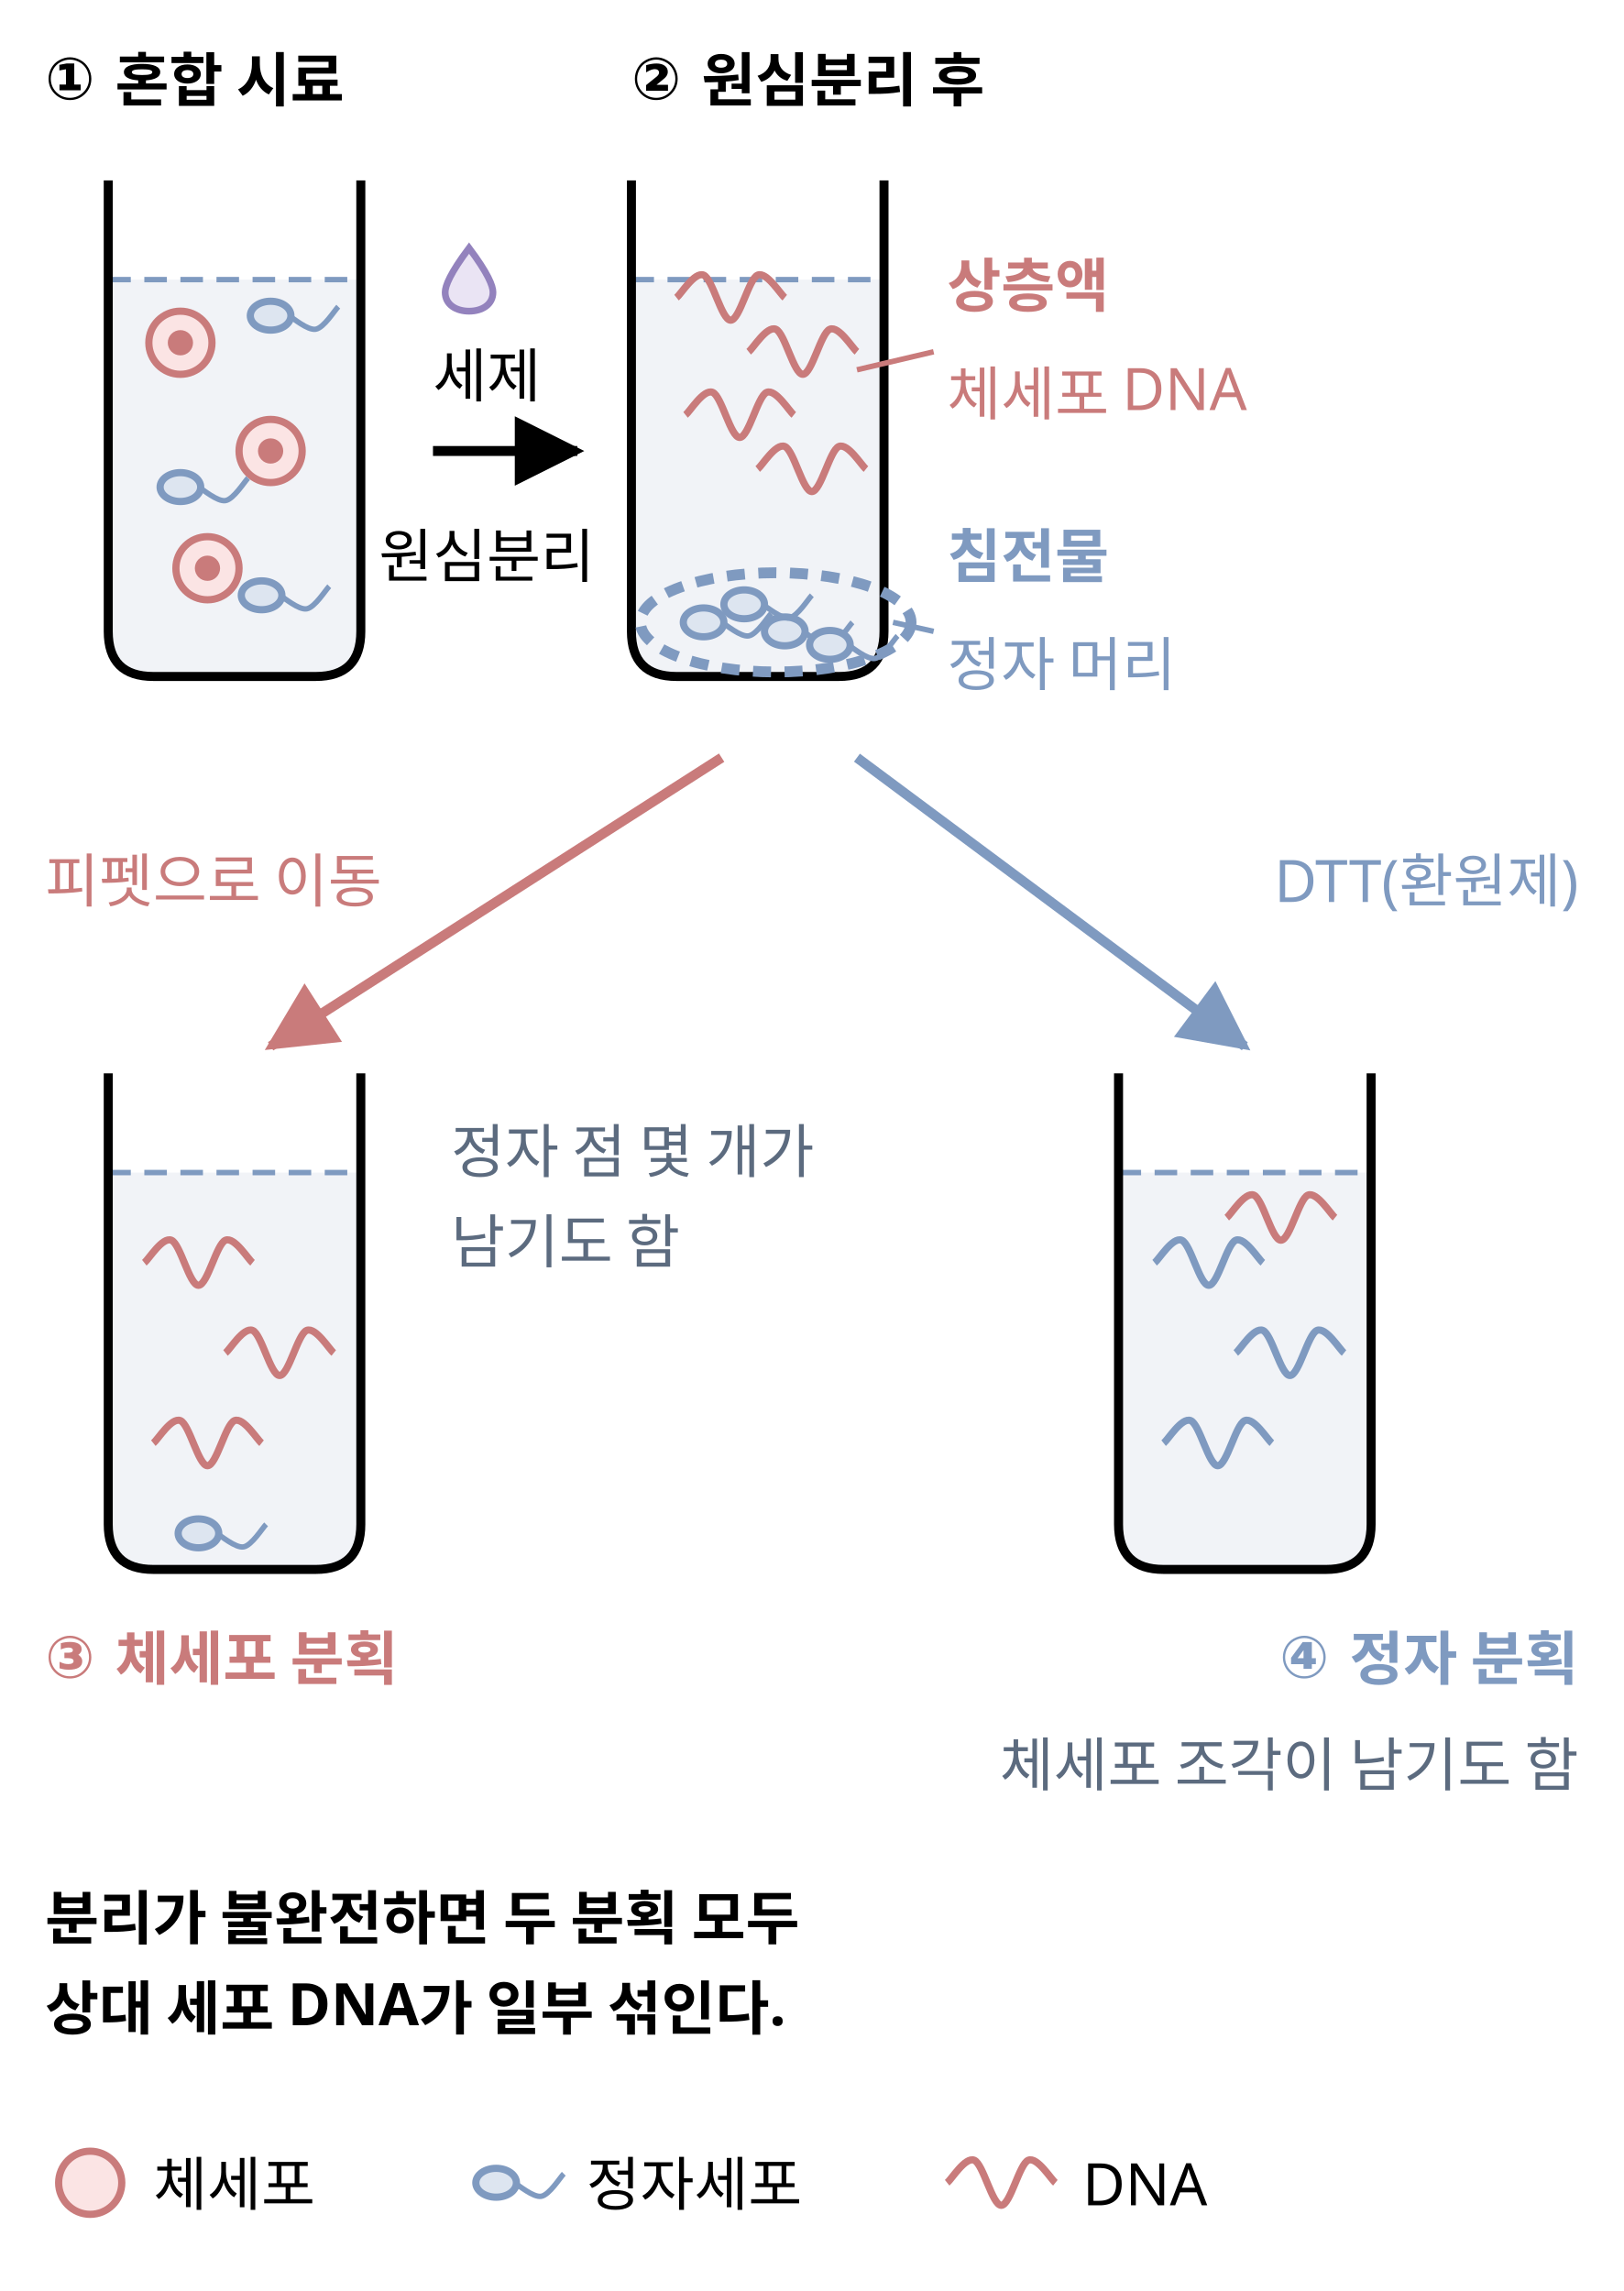
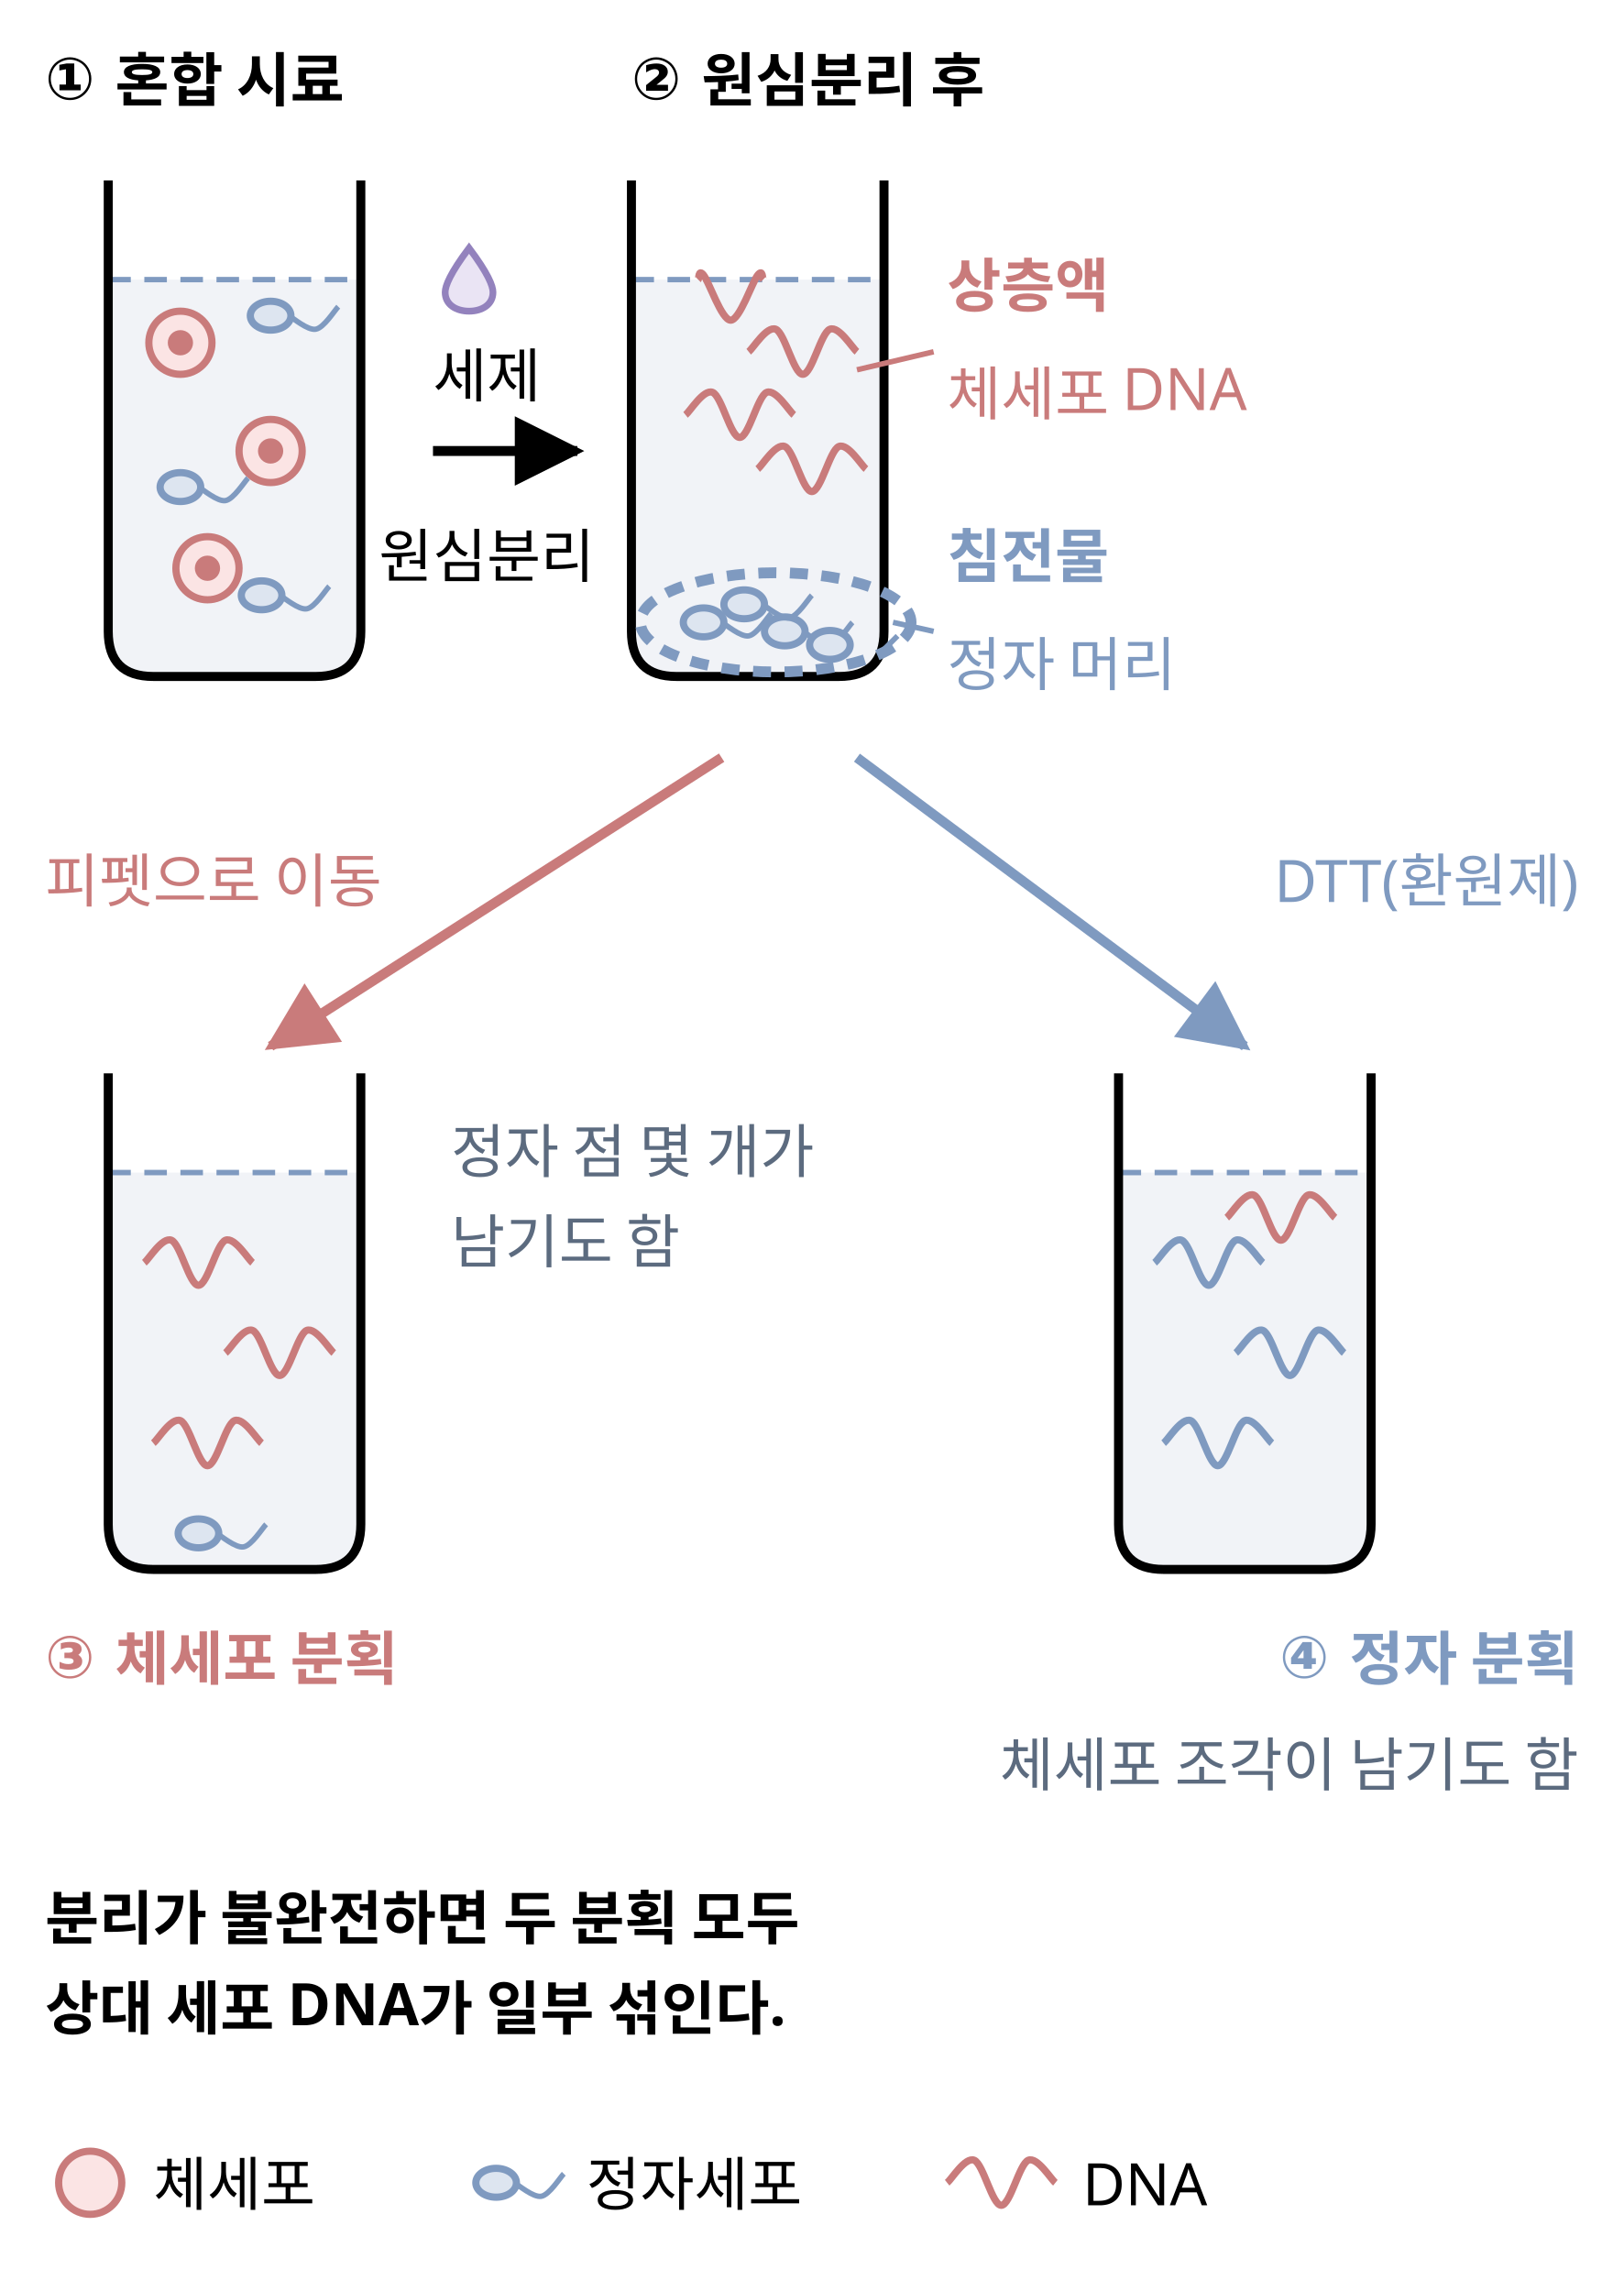
<svg xmlns="http://www.w3.org/2000/svg" class="si si-illus" viewBox="0 0 360 508" style="max-width:360px;color:var(--si-ink,var(--text,#1f2328))" role="img" aria-labelledby="differential-extraction-dna-t" font-family="'Pretendard','Noto Sans KR','Apple SD Gothic Neo',sans-serif" font-size="13" fill="currentColor">
  <defs>
    <marker id="differential-extraction-dna-ar" viewBox="0 0 10 10" refX="9" refY="5" markerWidth="7" markerHeight="7" orient="auto-start-reverse">
      <path d="M0,0L10,5L0,10z" style="fill:currentColor" />
    </marker>
    <marker id="differential-extraction-dna-ar-1" viewBox="0 0 10 10" refX="9" refY="5" markerWidth="7" markerHeight="7" orient="auto-start-reverse">
      <path d="M0,0L10,5L0,10z" style="fill:var(--si-rose-s,#c97b7b)" />
    </marker>
    <marker id="differential-extraction-dna-ar-2" viewBox="0 0 10 10" refX="9" refY="5" markerWidth="7" markerHeight="7" orient="auto-start-reverse">
      <path d="M0,0L10,5L0,10z" style="fill:var(--si-blue-s,#7f9ac0)" />
    </marker>
  </defs>
  <text x="10" y="22" font-weight="700">① 혼합 시료</text>
  <path d="M24,62 L24,140 Q24,150 34,150 L70,150 Q80,150 80,140 L80,62Z" style="stroke:none;fill:var(--si-gray-f,#eef1f6)" stroke-width="1.6" fill-opacity="0.85" />
  <line x1="24" y1="62" x2="80" y2="62" style="stroke:var(--si-blue-s,#7f9ac0);fill:none" stroke-width="1.2" stroke-dasharray="5 3" />
  <path d="M24,40 L24,140 Q24,150 34,150 L70,150 Q80,150 80,140 L80,40" style="stroke:currentColor;fill:none" stroke-width="2" />
  <circle cx="40" cy="76" r="7" style="stroke:var(--si-rose-s,#c97b7b);fill:var(--si-rose-f,#fbe4e4)" stroke-width="1.6" />
  <circle cx="40" cy="76" r="2.8" style="stroke:none;fill:var(--si-rose-s,#c97b7b)" stroke-width="0" />
  <circle cx="60" cy="100" r="7" style="stroke:var(--si-rose-s,#c97b7b);fill:var(--si-rose-f,#fbe4e4)" stroke-width="1.6" />
  <circle cx="60" cy="100" r="2.8" style="stroke:none;fill:var(--si-rose-s,#c97b7b)" stroke-width="0" />
  <circle cx="46" cy="126" r="7" style="stroke:var(--si-rose-s,#c97b7b);fill:var(--si-rose-f,#fbe4e4)" stroke-width="1.6" />
  <circle cx="46" cy="126" r="2.8" style="stroke:none;fill:var(--si-rose-s,#c97b7b)" stroke-width="0" />
  <ellipse cx="60" cy="70" rx="4.5" ry="3.2" style="stroke:var(--si-blue-s,#7f9ac0);fill:var(--si-blue-f,#dde5f0)" stroke-width="1.6" />
  <path d="M64,70 C65,70.5 68.2,73.3 70,73 C71.8,72.7 74.2,68.8 75,68" style="stroke:var(--si-blue-s,#7f9ac0);fill:none" stroke-width="1.2" />
  <ellipse cx="40" cy="108" rx="4.5" ry="3.2" style="stroke:var(--si-blue-s,#7f9ac0);fill:var(--si-blue-f,#dde5f0)" stroke-width="1.6" />
  <path d="M44,108 C45,108.5 48.2,111.3 50,111 C51.8,110.7 54.2,106.8 55,106" style="stroke:var(--si-blue-s,#7f9ac0);fill:none" stroke-width="1.2" />
  <ellipse cx="58" cy="132" rx="4.5" ry="3.2" style="stroke:var(--si-blue-s,#7f9ac0);fill:var(--si-blue-f,#dde5f0)" stroke-width="1.6" />
  <path d="M62,132 C63,132.5 66.2,135.3 68,135 C69.8,134.7 72.2,130.8 73,130" style="stroke:var(--si-blue-s,#7f9ac0);fill:none" stroke-width="1.2" />
  <path d="M104,55 C108.2,60.6 109.3,63.4 109.3,64.8 C109.3,67.6 106.8,69 104,69 C101.2,69 98.7,67.6 98.7,64.8 C98.7,63.4 99.8,60.6 104,55Z" style="stroke:var(--si-violet-s,#9382bd);fill:var(--si-violet-f,#eae4f4)" stroke-width="1.5" />
  <line x1="96" y1="100" x2="128" y2="100" style="stroke:currentColor;fill:none" stroke-width="2.2" marker-end="url(#differential-extraction-dna-ar)" />
  <text x="96" y="88">세제</text>
  <text x="84" y="128">원심분리</text>
  <text x="140" y="22" font-weight="700">② 원심분리 후</text>
  <path d="M140,62 L140,140 Q140,150 150,150 L186,150 Q196,150 196,140 L196,62Z" style="stroke:none;fill:var(--si-gray-f,#eef1f6)" stroke-width="1.6" fill-opacity="0.85" />
  <line x1="140" y1="62" x2="196" y2="62" style="stroke:var(--si-blue-s,#7f9ac0);fill:none" stroke-width="1.2" stroke-dasharray="5 3" />
  <path d="M140,40 L140,140 Q140,150 150,150 L186,150 Q196,150 196,140 L196,40" style="stroke:currentColor;fill:none" stroke-width="2" />
-   <path d="M150,66 C151,65.2 154,60.2 156,61 C158,61.8 160,71 162,71 C164,71 166,61.8 168,61 C170,60.2 173,65.2 174,66" style="stroke:var(--si-rose-s,#c97b7b);fill:none" stroke-width="1.6" />
+   <path d="M154.8,62 C155,61.8 154.8,59.5 156,61 C157.2,62.5 160,71 162,71 C164,71 166.8,62.5 168,61 C169.2,59.5 169,61.8 169.2,62" style="stroke:var(--si-rose-s,#c97b7b);fill:none" stroke-width="1.6" />
  <path d="M166,78 C167,77.2 170,72.2 172,73 C174,73.8 176,83 178,83 C180,83 182,73.8 184,73 C186,72.2 189,77.2 190,78" style="stroke:var(--si-rose-s,#c97b7b);fill:none" stroke-width="1.6" />
  <path d="M152,92 C153,91.2 156,86.2 158,87 C160,87.8 162,97 164,97 C166,97 168,87.8 170,87 C172,86.2 175,91.2 176,92" style="stroke:var(--si-rose-s,#c97b7b);fill:none" stroke-width="1.6" />
  <path d="M168,104 C169,103.2 172,98.2 174,99 C176,99.8 178,109 180,109 C182,109 184,99.8 186,99 C188,98.2 191,103.2 192,104" style="stroke:var(--si-rose-s,#c97b7b);fill:none" stroke-width="1.6" />
  <ellipse cx="156" cy="138" rx="4.5" ry="3.2" style="stroke:var(--si-blue-s,#7f9ac0);fill:var(--si-blue-f,#dde5f0)" stroke-width="1.6" />
  <path d="M160,138 C161,138.5 164.2,141.3 166,141 C167.8,140.7 170.2,136.8 171,136" style="stroke:var(--si-blue-s,#7f9ac0);fill:none" stroke-width="1.2" />
  <ellipse cx="174" cy="140" rx="4.5" ry="3.2" style="stroke:var(--si-blue-s,#7f9ac0);fill:var(--si-blue-f,#dde5f0)" stroke-width="1.6" />
  <path d="M178,140 C179,140.5 182.2,143.3 184,143 C185.8,142.7 188.2,138.8 189,138" style="stroke:var(--si-blue-s,#7f9ac0);fill:none" stroke-width="1.2" />
  <ellipse cx="165" cy="134" rx="4.5" ry="3.2" style="stroke:var(--si-blue-s,#7f9ac0);fill:var(--si-blue-f,#dde5f0)" stroke-width="1.6" />
  <path d="M169,134 C170,134.5 173.2,137.3 175,137 C176.8,136.7 179.2,132.8 180,132" style="stroke:var(--si-blue-s,#7f9ac0);fill:none" stroke-width="1.2" />
  <ellipse cx="184" cy="143" rx="4.5" ry="3.2" style="stroke:var(--si-blue-s,#7f9ac0);fill:var(--si-blue-f,#dde5f0)" stroke-width="1.6" />
-   <path d="M188,143 C189,143.5 192.2,146.3 194,146 C195.8,145.7 198.2,141.8 199,141" style="stroke:var(--si-blue-s,#7f9ac0);fill:none" stroke-width="1.2" />
+   <path d="M195.2,144.8 C195.8,144.2 198.4,141.6 199,141" style="stroke:var(--si-blue-s,#7f9ac0);fill:none" stroke-width="1.2" />
  <ellipse cx="172" cy="138" rx="30" ry="11" style="stroke:var(--si-blue-s,#7f9ac0);fill:none" stroke-width="2.4" stroke-dasharray="4 3" />
  <text x="210" y="68" font-weight="700" style="fill:var(--si-rose-s,#c97b7b)">상층액</text>
  <text x="210" y="92" style="fill:var(--si-rose-s,#c97b7b)">체세포 DNA</text>
  <line x1="207" y1="78" x2="190" y2="82" style="stroke:var(--si-rose-s,#c97b7b);fill:none" stroke-width="1.2" />
  <text x="210" y="128" font-weight="700" style="fill:var(--si-blue-s,#7f9ac0)">침전물</text>
  <text x="210" y="152" style="fill:var(--si-blue-s,#7f9ac0)">정자 머리</text>
  <line x1="207" y1="140" x2="198" y2="138" style="stroke:var(--si-blue-s,#7f9ac0);fill:none" stroke-width="1.2" />
  <line x1="160" y1="168" x2="60" y2="232" style="stroke:var(--si-rose-s,#c97b7b);fill:none" stroke-width="2.2" marker-end="url(#differential-extraction-dna-ar-1)" />
  <line x1="190" y1="168" x2="276" y2="232" style="stroke:var(--si-blue-s,#7f9ac0);fill:none" stroke-width="2.2" marker-end="url(#differential-extraction-dna-ar-2)" />
  <text x="10" y="200" style="fill:var(--si-rose-s,#c97b7b)">피펫으로 이동</text>
  <text x="350" y="200" text-anchor="end" style="fill:var(--si-blue-s,#7f9ac0)">DTT(환원제)</text>
  <text x="10" y="372" font-weight="700" style="fill:var(--si-rose-s,#c97b7b)">③ 체세포 분획</text>
  <path d="M24,260 L24,338 Q24,348 34,348 L70,348 Q80,348 80,338 L80,260Z" style="stroke:none;fill:var(--si-gray-f,#eef1f6)" stroke-width="1.6" fill-opacity="0.85" />
  <line x1="24" y1="260" x2="80" y2="260" style="stroke:var(--si-blue-s,#7f9ac0);fill:none" stroke-width="1.2" stroke-dasharray="5 3" />
  <path d="M24,238 L24,338 Q24,348 34,348 L70,348 Q80,348 80,338 L80,238" style="stroke:currentColor;fill:none" stroke-width="2" />
  <path d="M32,280 C33,279.2 36,274.2 38,275 C40,275.8 42,285 44,285 C46,285 48,275.8 50,275 C52,274.2 55,279.2 56,280" style="stroke:var(--si-rose-s,#c97b7b);fill:none" stroke-width="1.6" />
  <path d="M50,300 C51,299.2 54,294.2 56,295 C58,295.8 60,305 62,305 C64,305 66,295.8 68,295 C70,294.2 73,299.2 74,300" style="stroke:var(--si-rose-s,#c97b7b);fill:none" stroke-width="1.6" />
  <path d="M34,320 C35,319.2 38,314.2 40,315 C42,315.8 44,325 46,325 C48,325 50,315.8 52,315 C54,314.2 57,319.2 58,320" style="stroke:var(--si-rose-s,#c97b7b);fill:none" stroke-width="1.6" />
  <ellipse cx="44" cy="340" rx="4.5" ry="3.2" style="stroke:var(--si-blue-s,#7f9ac0);fill:var(--si-blue-f,#dde5f0)" stroke-width="1.6" />
  <path d="M48,340 C49,340.5 52.2,343.3 54,343 C55.8,342.7 58.2,338.8 59,338" style="stroke:var(--si-blue-s,#7f9ac0);fill:none" stroke-width="1.2" />
  <text x="100" y="260" style="fill:var(--si-general,#5c6b7f)">정자 점 몇 개가</text>
  <text x="100" y="280" style="fill:var(--si-general,#5c6b7f)">남기도 함</text>
  <text x="350" y="372" text-anchor="end" font-weight="700" style="fill:var(--si-blue-s,#7f9ac0)">④ 정자 분획</text>
  <path d="M248,260 L248,338 Q248,348 258,348 L294,348 Q304,348 304,338 L304,260Z" style="stroke:none;fill:var(--si-gray-f,#eef1f6)" stroke-width="1.6" fill-opacity="0.85" />
  <line x1="248" y1="260" x2="304" y2="260" style="stroke:var(--si-blue-s,#7f9ac0);fill:none" stroke-width="1.2" stroke-dasharray="5 3" />
  <path d="M248,238 L248,338 Q248,348 258,348 L294,348 Q304,348 304,338 L304,238" style="stroke:currentColor;fill:none" stroke-width="2" />
  <path d="M256,280 C257,279.2 260,274.2 262,275 C264,275.8 266,285 268,285 C270,285 272,275.8 274,275 C276,274.2 279,279.2 280,280" style="stroke:var(--si-blue-s,#7f9ac0);fill:none" stroke-width="1.6" />
  <path d="M274,300 C275,299.2 278,294.2 280,295 C282,295.8 284,305 286,305 C288,305 290,295.8 292,295 C294,294.2 297,299.2 298,300" style="stroke:var(--si-blue-s,#7f9ac0);fill:none" stroke-width="1.6" />
  <path d="M258,320 C259,319.2 262,314.2 264,315 C266,315.8 268,325 270,325 C272,325 274,315.8 276,315 C278,314.2 281,319.2 282,320" style="stroke:var(--si-blue-s,#7f9ac0);fill:none" stroke-width="1.6" />
  <path d="M272,270 C273,269.2 276,264.2 278,265 C280,265.8 282,275 284,275 C286,275 288,265.8 290,265 C292,264.2 295,269.2 296,270" style="stroke:var(--si-rose-s,#c97b7b);fill:none" stroke-width="1.6" />
  <text x="350" y="396" text-anchor="end" style="fill:var(--si-general,#5c6b7f)">체세포 조각이 남기도 함</text>
  <text x="10" y="430" font-weight="700">분리가 불완전하면 두 분획 모두</text>
  <text x="10" y="450" font-weight="700">상대 세포 DNA가 일부 섞인다.</text>
  <circle cx="20" cy="484" r="7" style="stroke:var(--si-rose-s,#c97b7b);fill:var(--si-rose-f,#fbe4e4)" stroke-width="1.6" />
  <text x="34" y="489">체세포</text>
  <ellipse cx="110" cy="484" rx="4.5" ry="3.2" style="stroke:var(--si-blue-s,#7f9ac0);fill:var(--si-blue-f,#dde5f0)" stroke-width="1.6" />
  <path d="M114,484 C115,484.5 118.2,487.3 120,487 C121.8,486.7 124.2,482.8 125,482" style="stroke:var(--si-blue-s,#7f9ac0);fill:none" stroke-width="1.2" />
  <text x="130" y="489">정자세포</text>
  <path d="M210,484 C211,483.2 214,478.2 216,479 C218,479.8 220,489 222,489 C224,489 226,479.8 228,479 C230,478.2 233,483.2 234,484" style="stroke:var(--si-rose-s,#c97b7b);fill:none" stroke-width="1.6" />
  <text x="240" y="489">DNA</text>
</svg>
